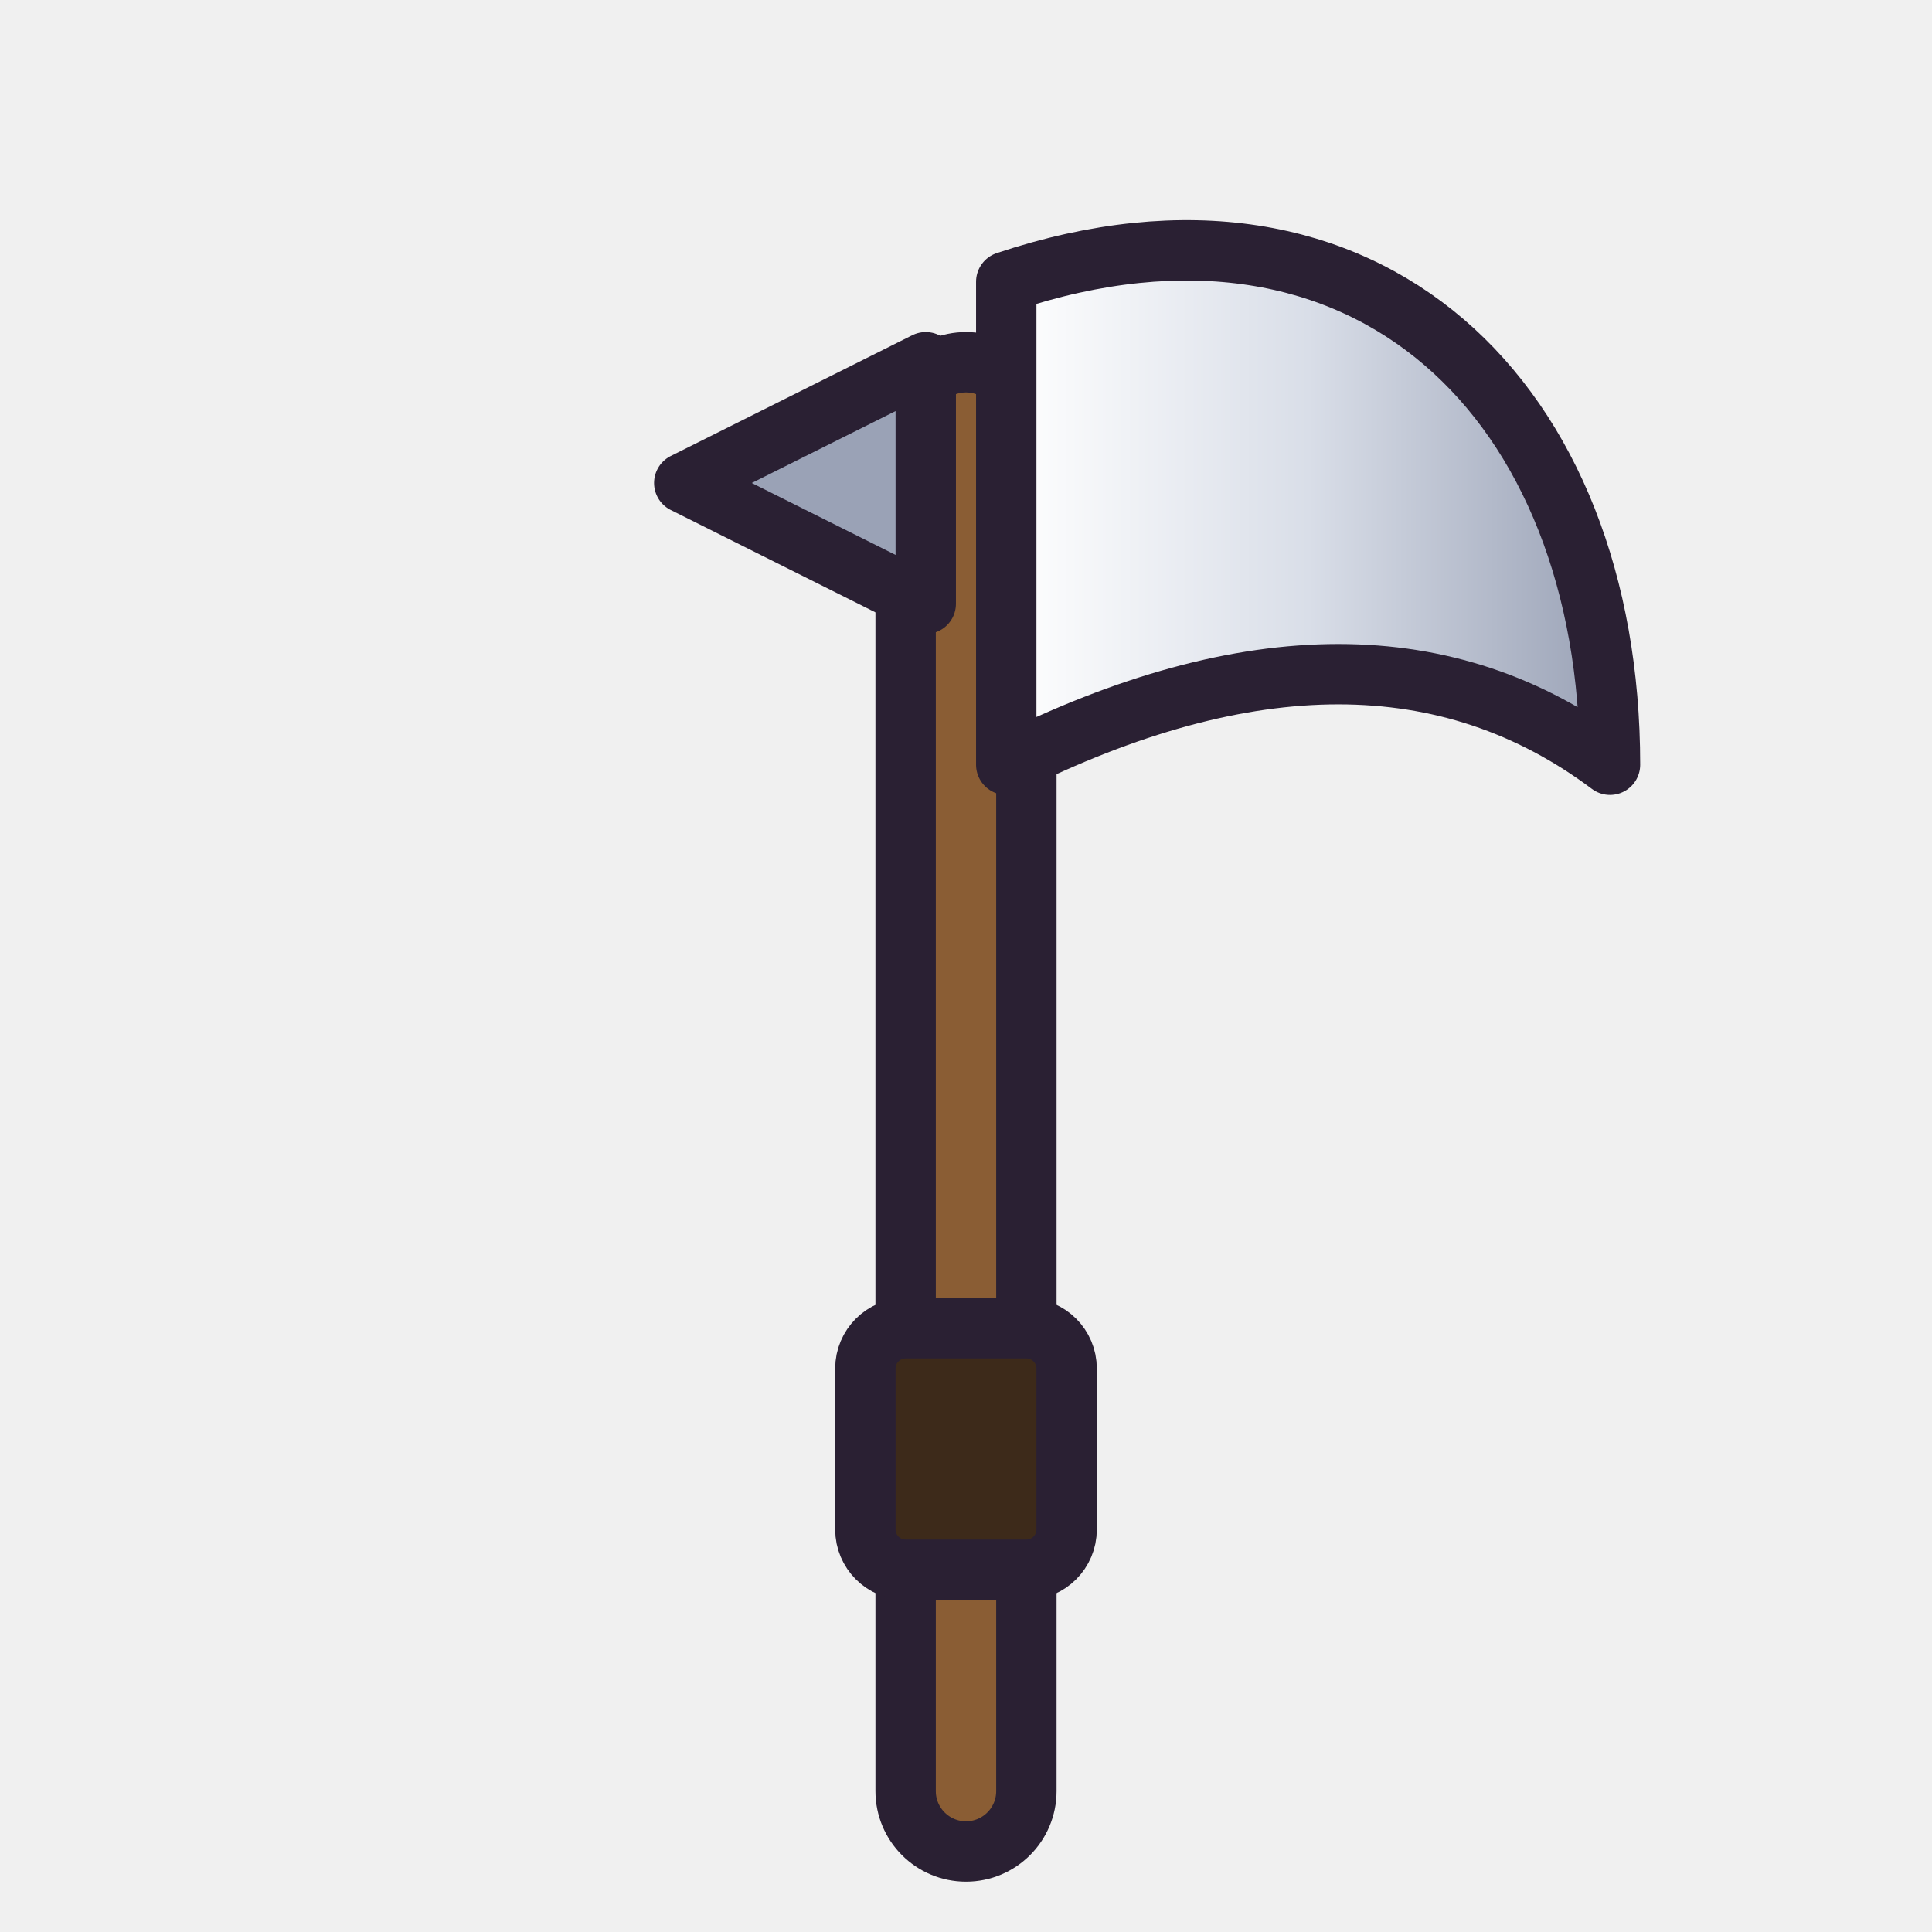
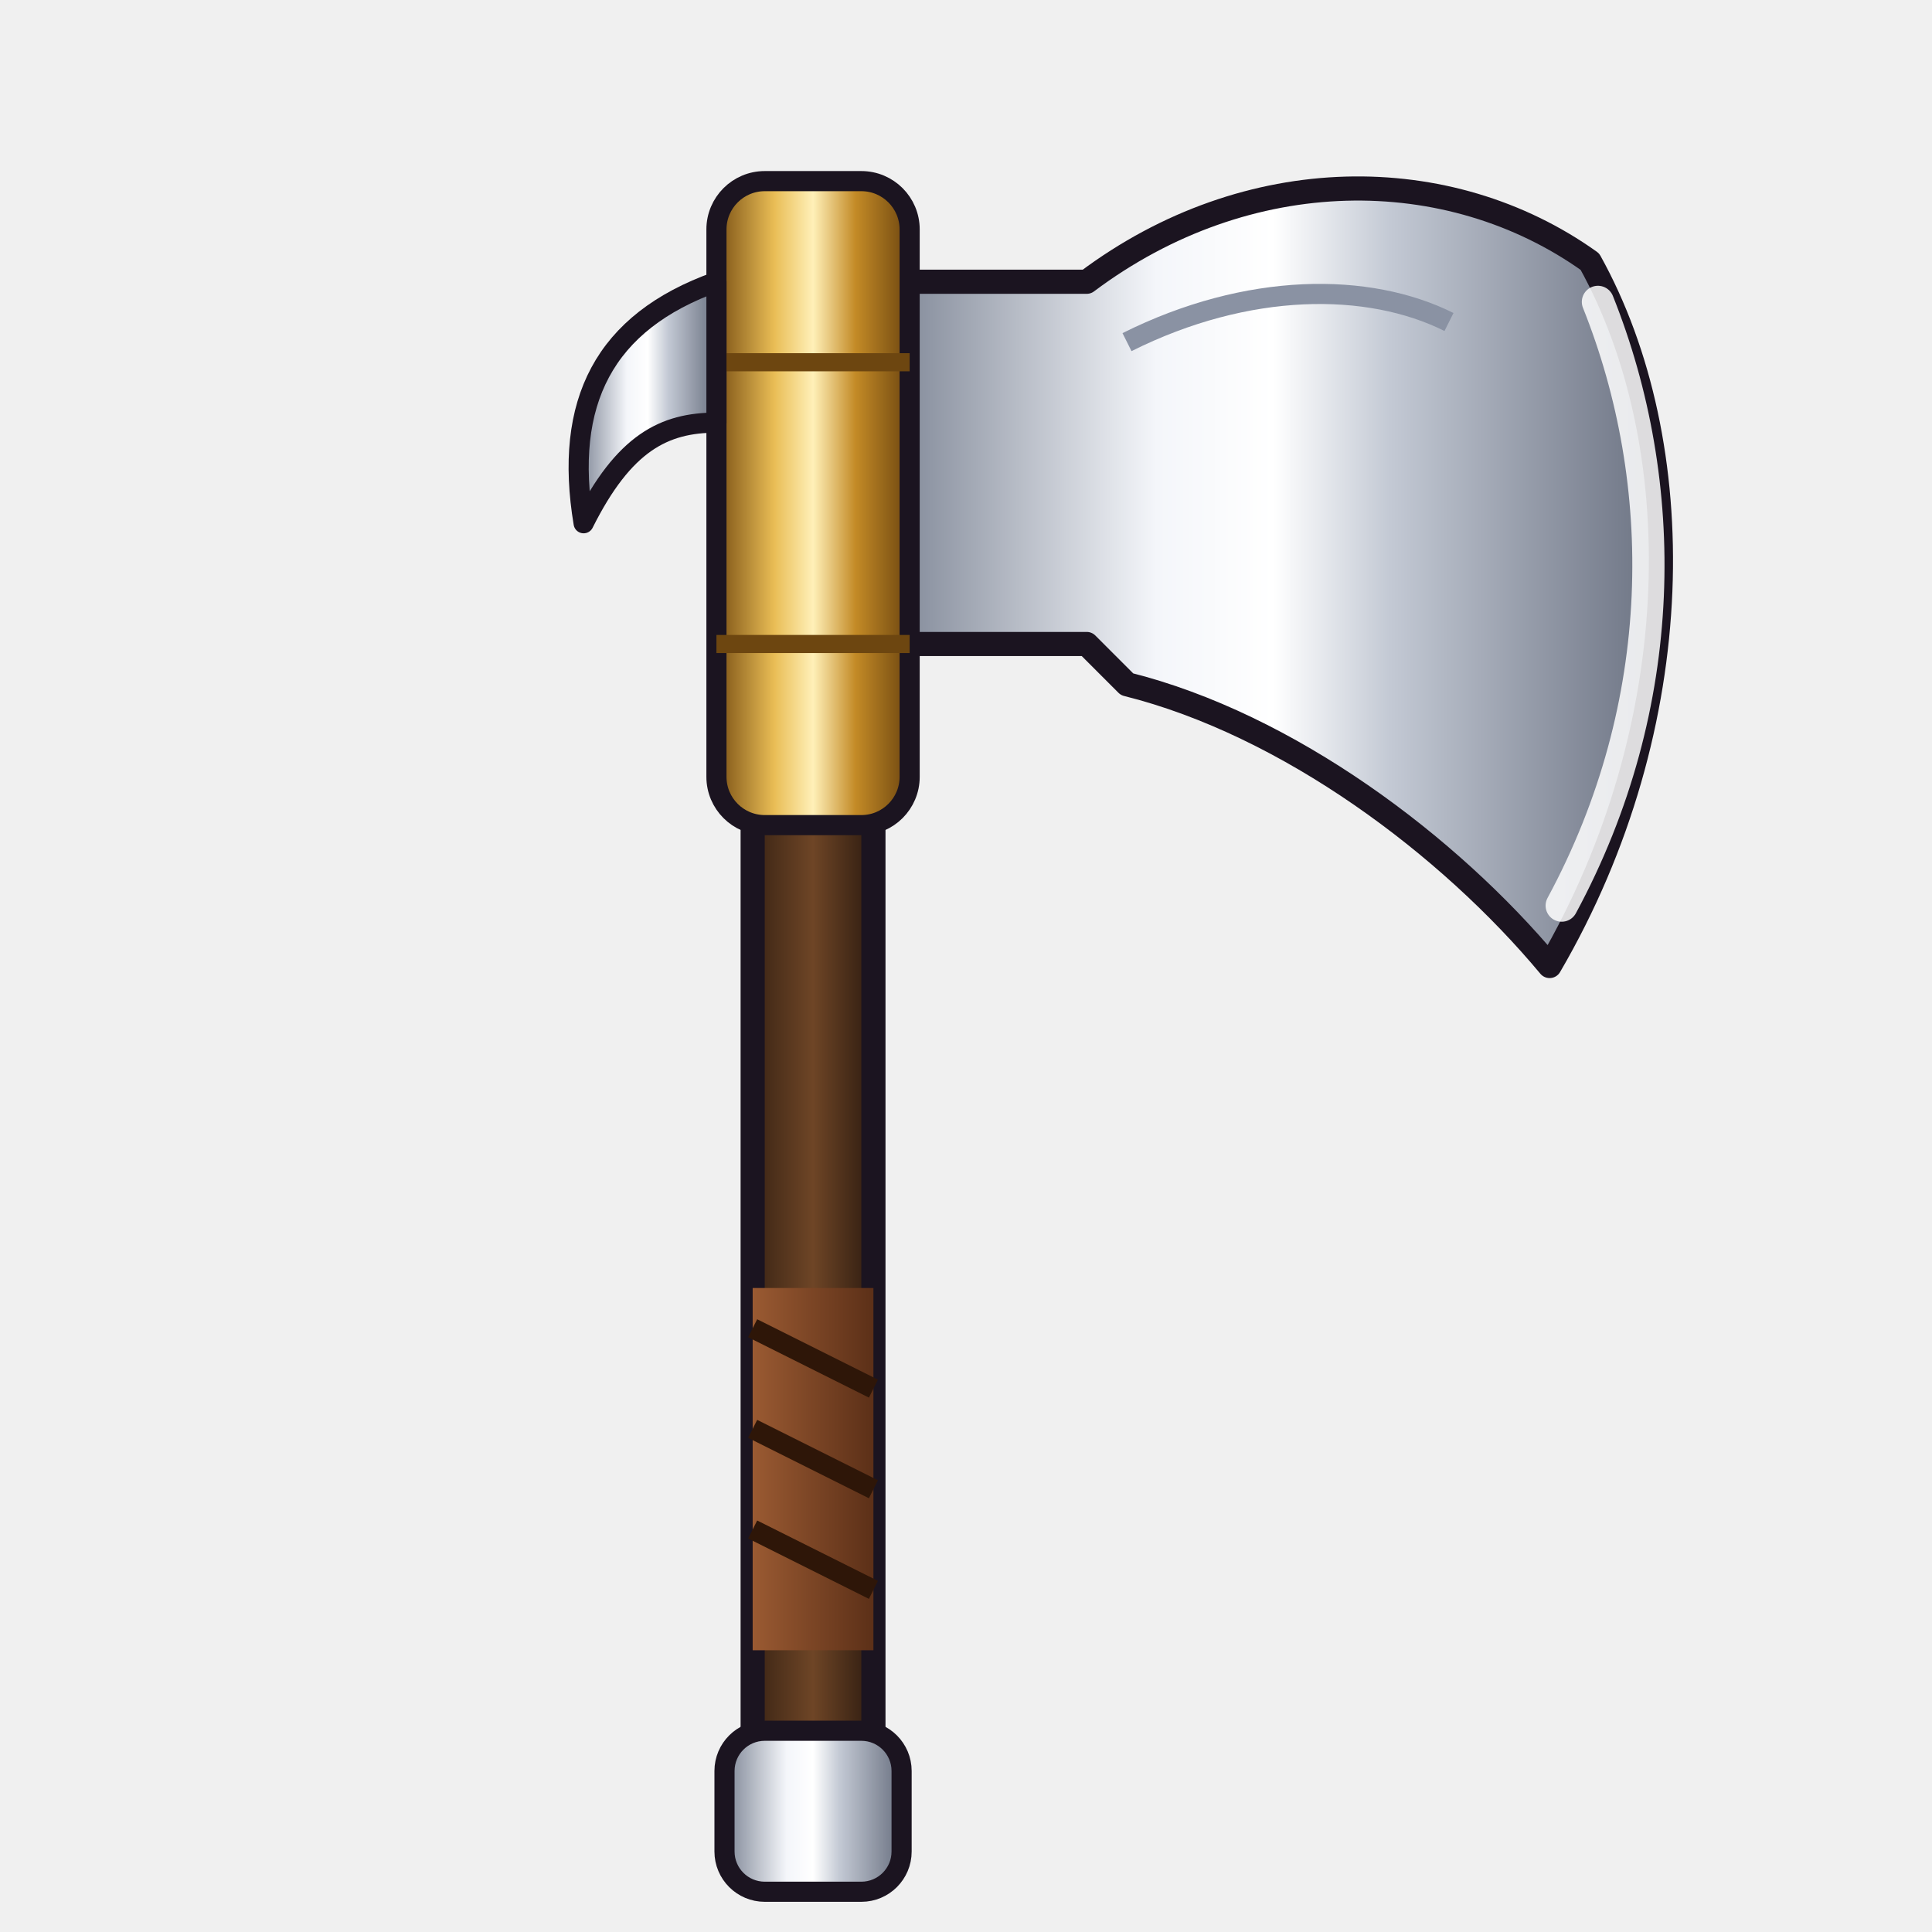
<svg xmlns="http://www.w3.org/2000/svg" width="96" height="96" viewBox="0 0 96 96">
  <defs>
-     <linearGradient id="blade">
-       <stop offset="0" stop-color="#ffffff" />
-       <stop offset="0.5" stop-color="#d9dee8" />
-       <stop offset="1" stop-color="#9aa2b6" />
+     <linearGradient id="wblade">
+       <stop offset="0" stop-color="#7c8494" />
+       <stop offset="0.35" stop-color="#f4f6fa" />
+       <stop offset="0.5" stop-color="#ffffff" />
+       <stop offset="0.65" stop-color="#c3c9d4" />
+       <stop offset="1" stop-color="#6a7181" />
+     </linearGradient>
+     <linearGradient id="wgold">
+       <stop offset="0" stop-color="#7a5014" />
+       <stop offset="0.3" stop-color="#e9bd55" />
+       <stop offset="0.5" stop-color="#fff0b8" />
+       <stop offset="0.72" stop-color="#c38a26" />
+       <stop offset="1" stop-color="#6d4610" />
+     </linearGradient>
+     <linearGradient id="wwood">
+       <stop offset="0" stop-color="#3a2414" />
+       <stop offset="0.5" stop-color="#6e4526" />
+       <stop offset="1" stop-color="#2e1c10" />
+     </linearGradient>
+     <linearGradient id="wleather">
+       <stop offset="0" stop-color="#9a5a32" />
+       <stop offset="1" stop-color="#5c3018" />
    </linearGradient>
  </defs>
-   <rect x="45" y="18" width="6" height="74" rx="3" fill="#8a5d34" stroke="#2a2033" stroke-width="3" stroke-linejoin="round" stroke-linecap="round" />
-   <path d="M50 14 C68 8 80 20 80 38 C72 32 62 32 50 38 Z" fill="url(#blade)" stroke="#2a2033" stroke-width="3" stroke-linejoin="round" stroke-linecap="round" />
-   <path d="M46 18 L34 24 L46 30 Z" fill="#9aa2b6" stroke="#2a2033" stroke-width="3" stroke-linejoin="round" stroke-linecap="round" />
-   <rect x="43" y="66" width="10" height="12" rx="2" fill="#3d2a1a" stroke="#2a2033" stroke-width="3" stroke-linejoin="round" stroke-linecap="round" />
+   <rect x="37.4" y="14" width="6" height="78" rx="2.6" fill="url(#wwood)" stroke="#1b1420" stroke-width="1.2" stroke-linejoin="round" stroke-linecap="round" />
+   <path d="M37.4 64 h6 v18 h-6 z" fill="url(#wleather)" />
+   <path d="M37.4 66 l6 3 M37.4 71 l6 3 M37.4 76 l6 3" stroke="#2e1608" stroke-width="1" />
+   <rect x="36" y="86" width="8.8" height="8" rx="2" fill="url(#wblade)" stroke="#1b1420" stroke-width="1" stroke-linejoin="round" stroke-linecap="round" />
+   <path d="M44 14 H54 C62 8 72 8 79 13 C84 22 84 36 77 48 C72 42 64 36 56 34 L54 32 H44 Z" fill="url(#wblade)" stroke="#1b1420" stroke-width="1.2" stroke-linejoin="round" stroke-linecap="round" />
+   <path d="M79.4 15 C83 24 83 35 77.6 45" stroke="#ffffff" stroke-width="1.6" opacity="0.85" fill="none" stroke-linecap="round" />
+   <path d="M56 17 C62 14 68 14 72 16" stroke="#8a92a3" stroke-width="1" fill="none" />
+   <rect x="35.6" y="9" width="9.6" height="32" rx="2.4" fill="url(#wgold)" stroke="#1b1420" stroke-width="1" stroke-linejoin="round" stroke-linecap="round" />
+   <path d="M35.6 18 h9.6 M35.6 32 h9.6" stroke="#6d4610" stroke-width="0.9" />
+   <path d="M35.6 14 C30 16 28 20 29 26 C31 22 33 21 35.6 21 Z" fill="url(#wblade)" stroke="#1b1420" stroke-width="1" stroke-linejoin="round" stroke-linecap="round" />
</svg>
